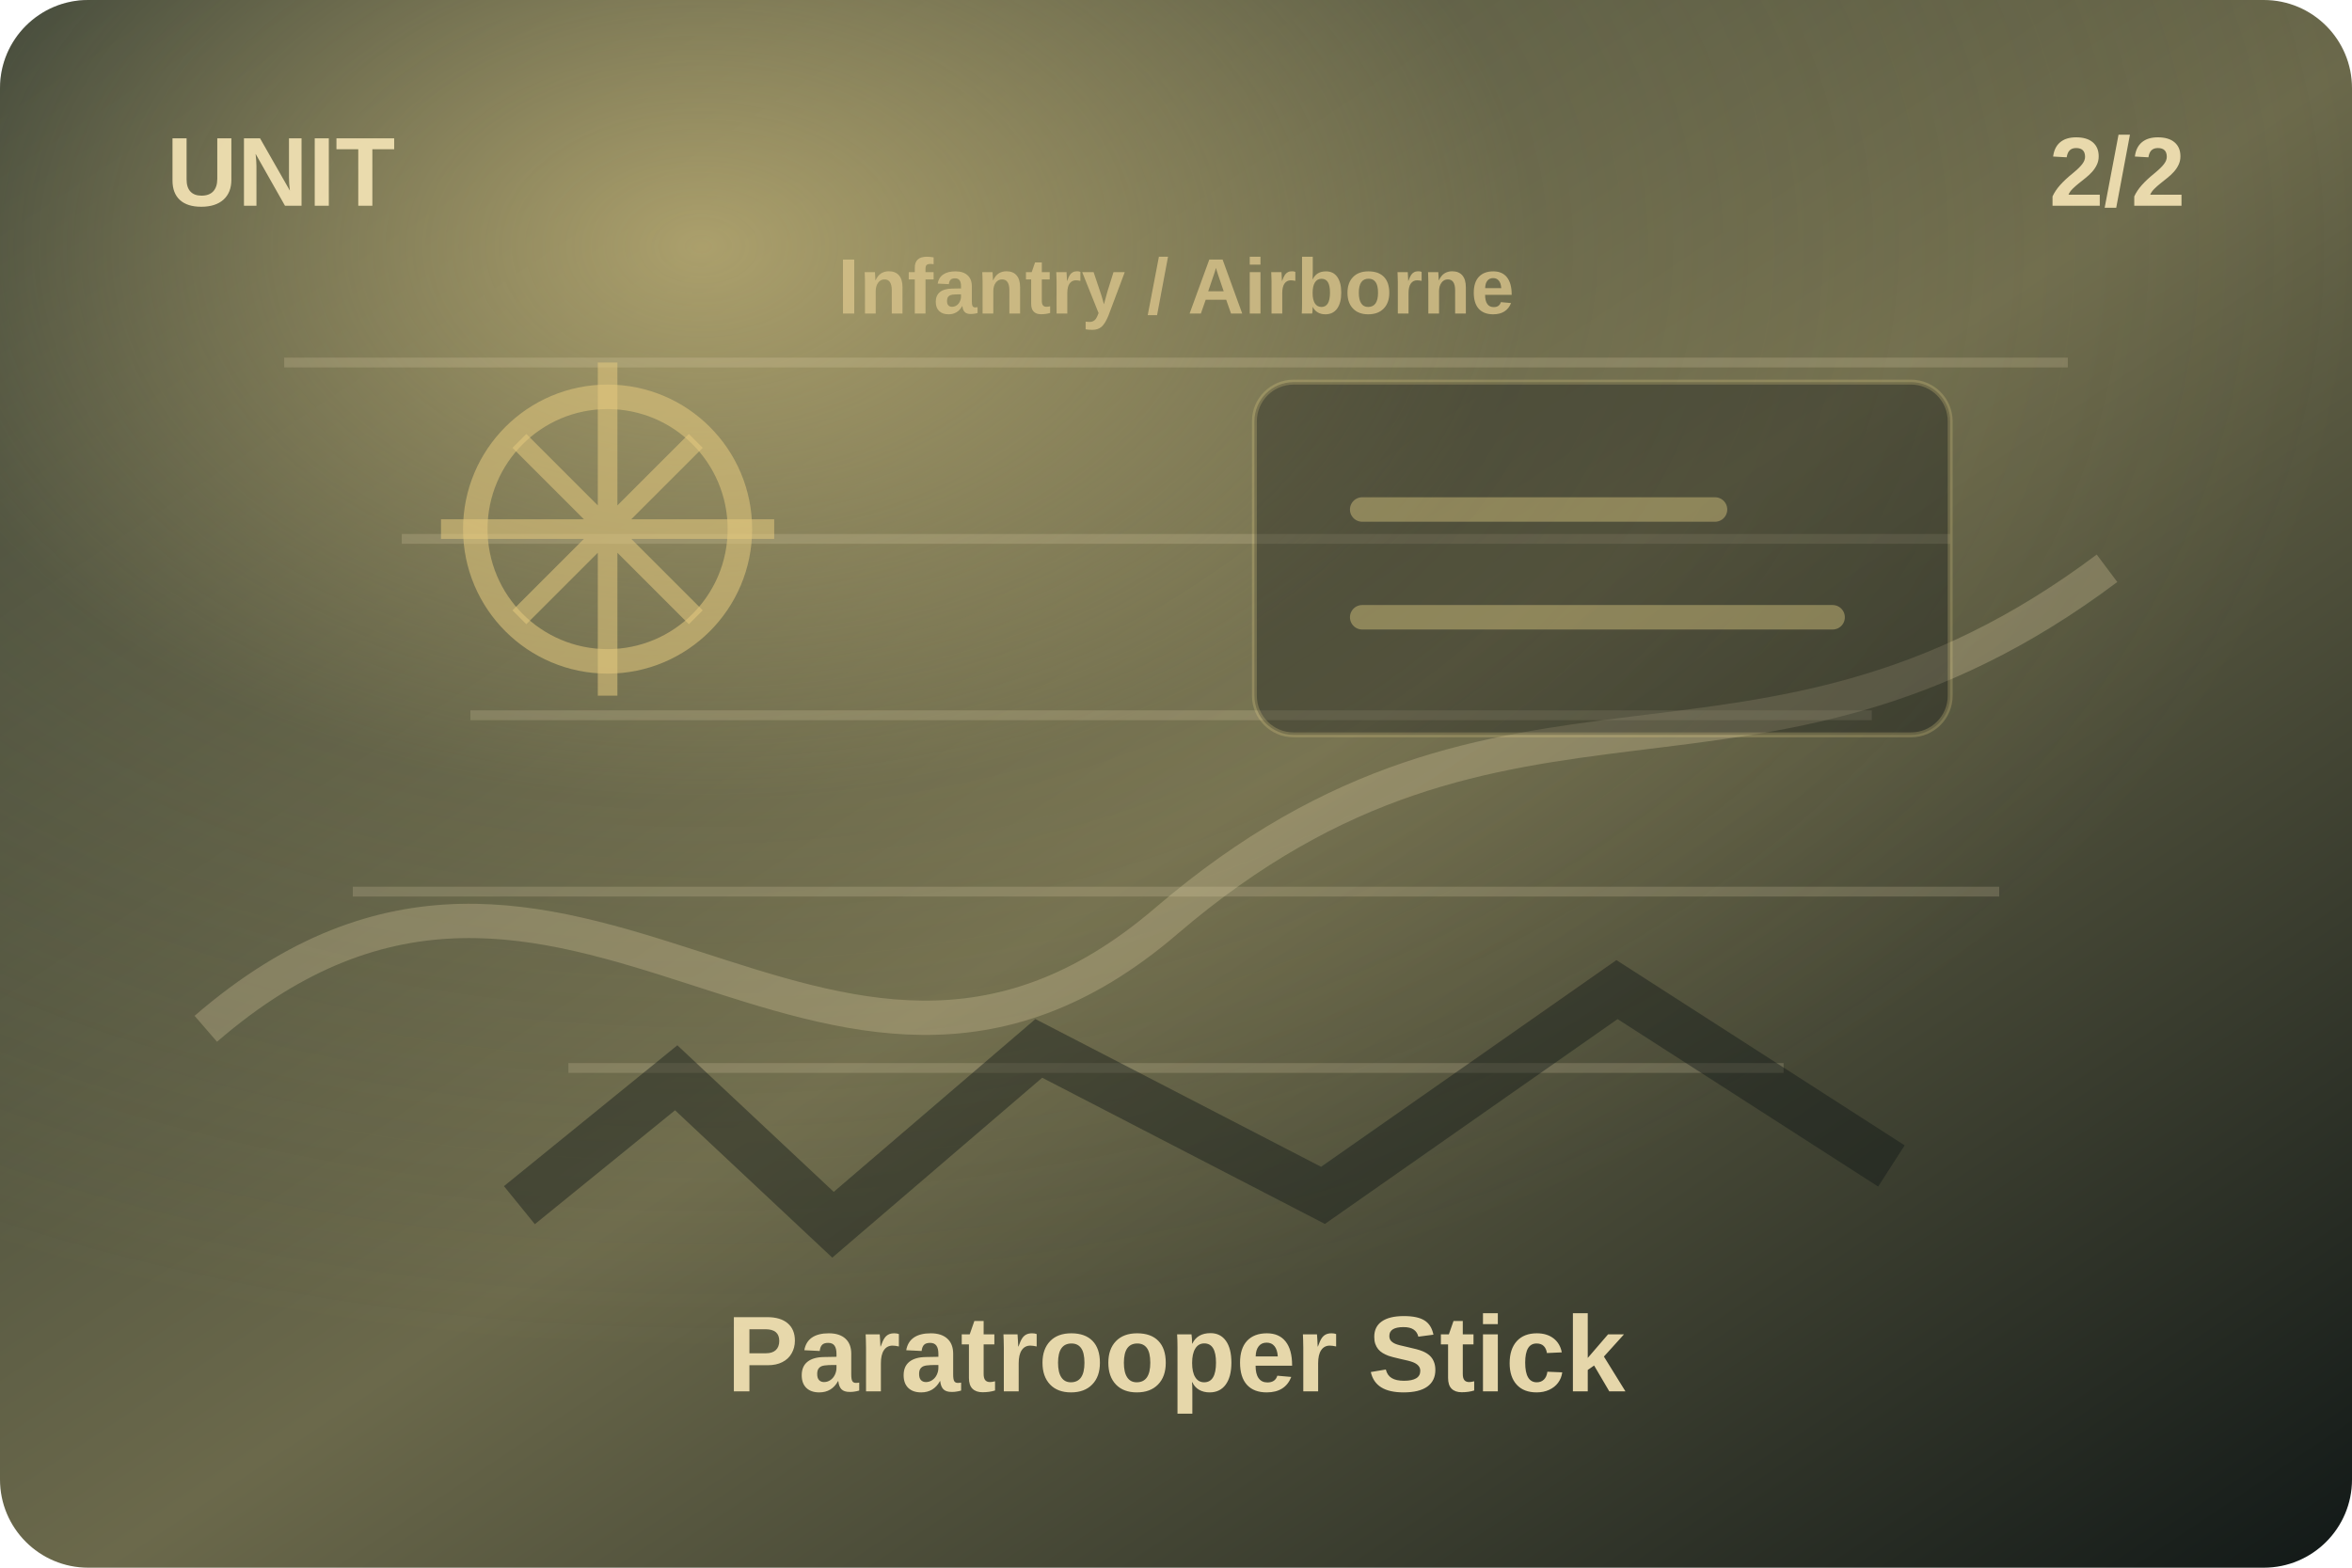
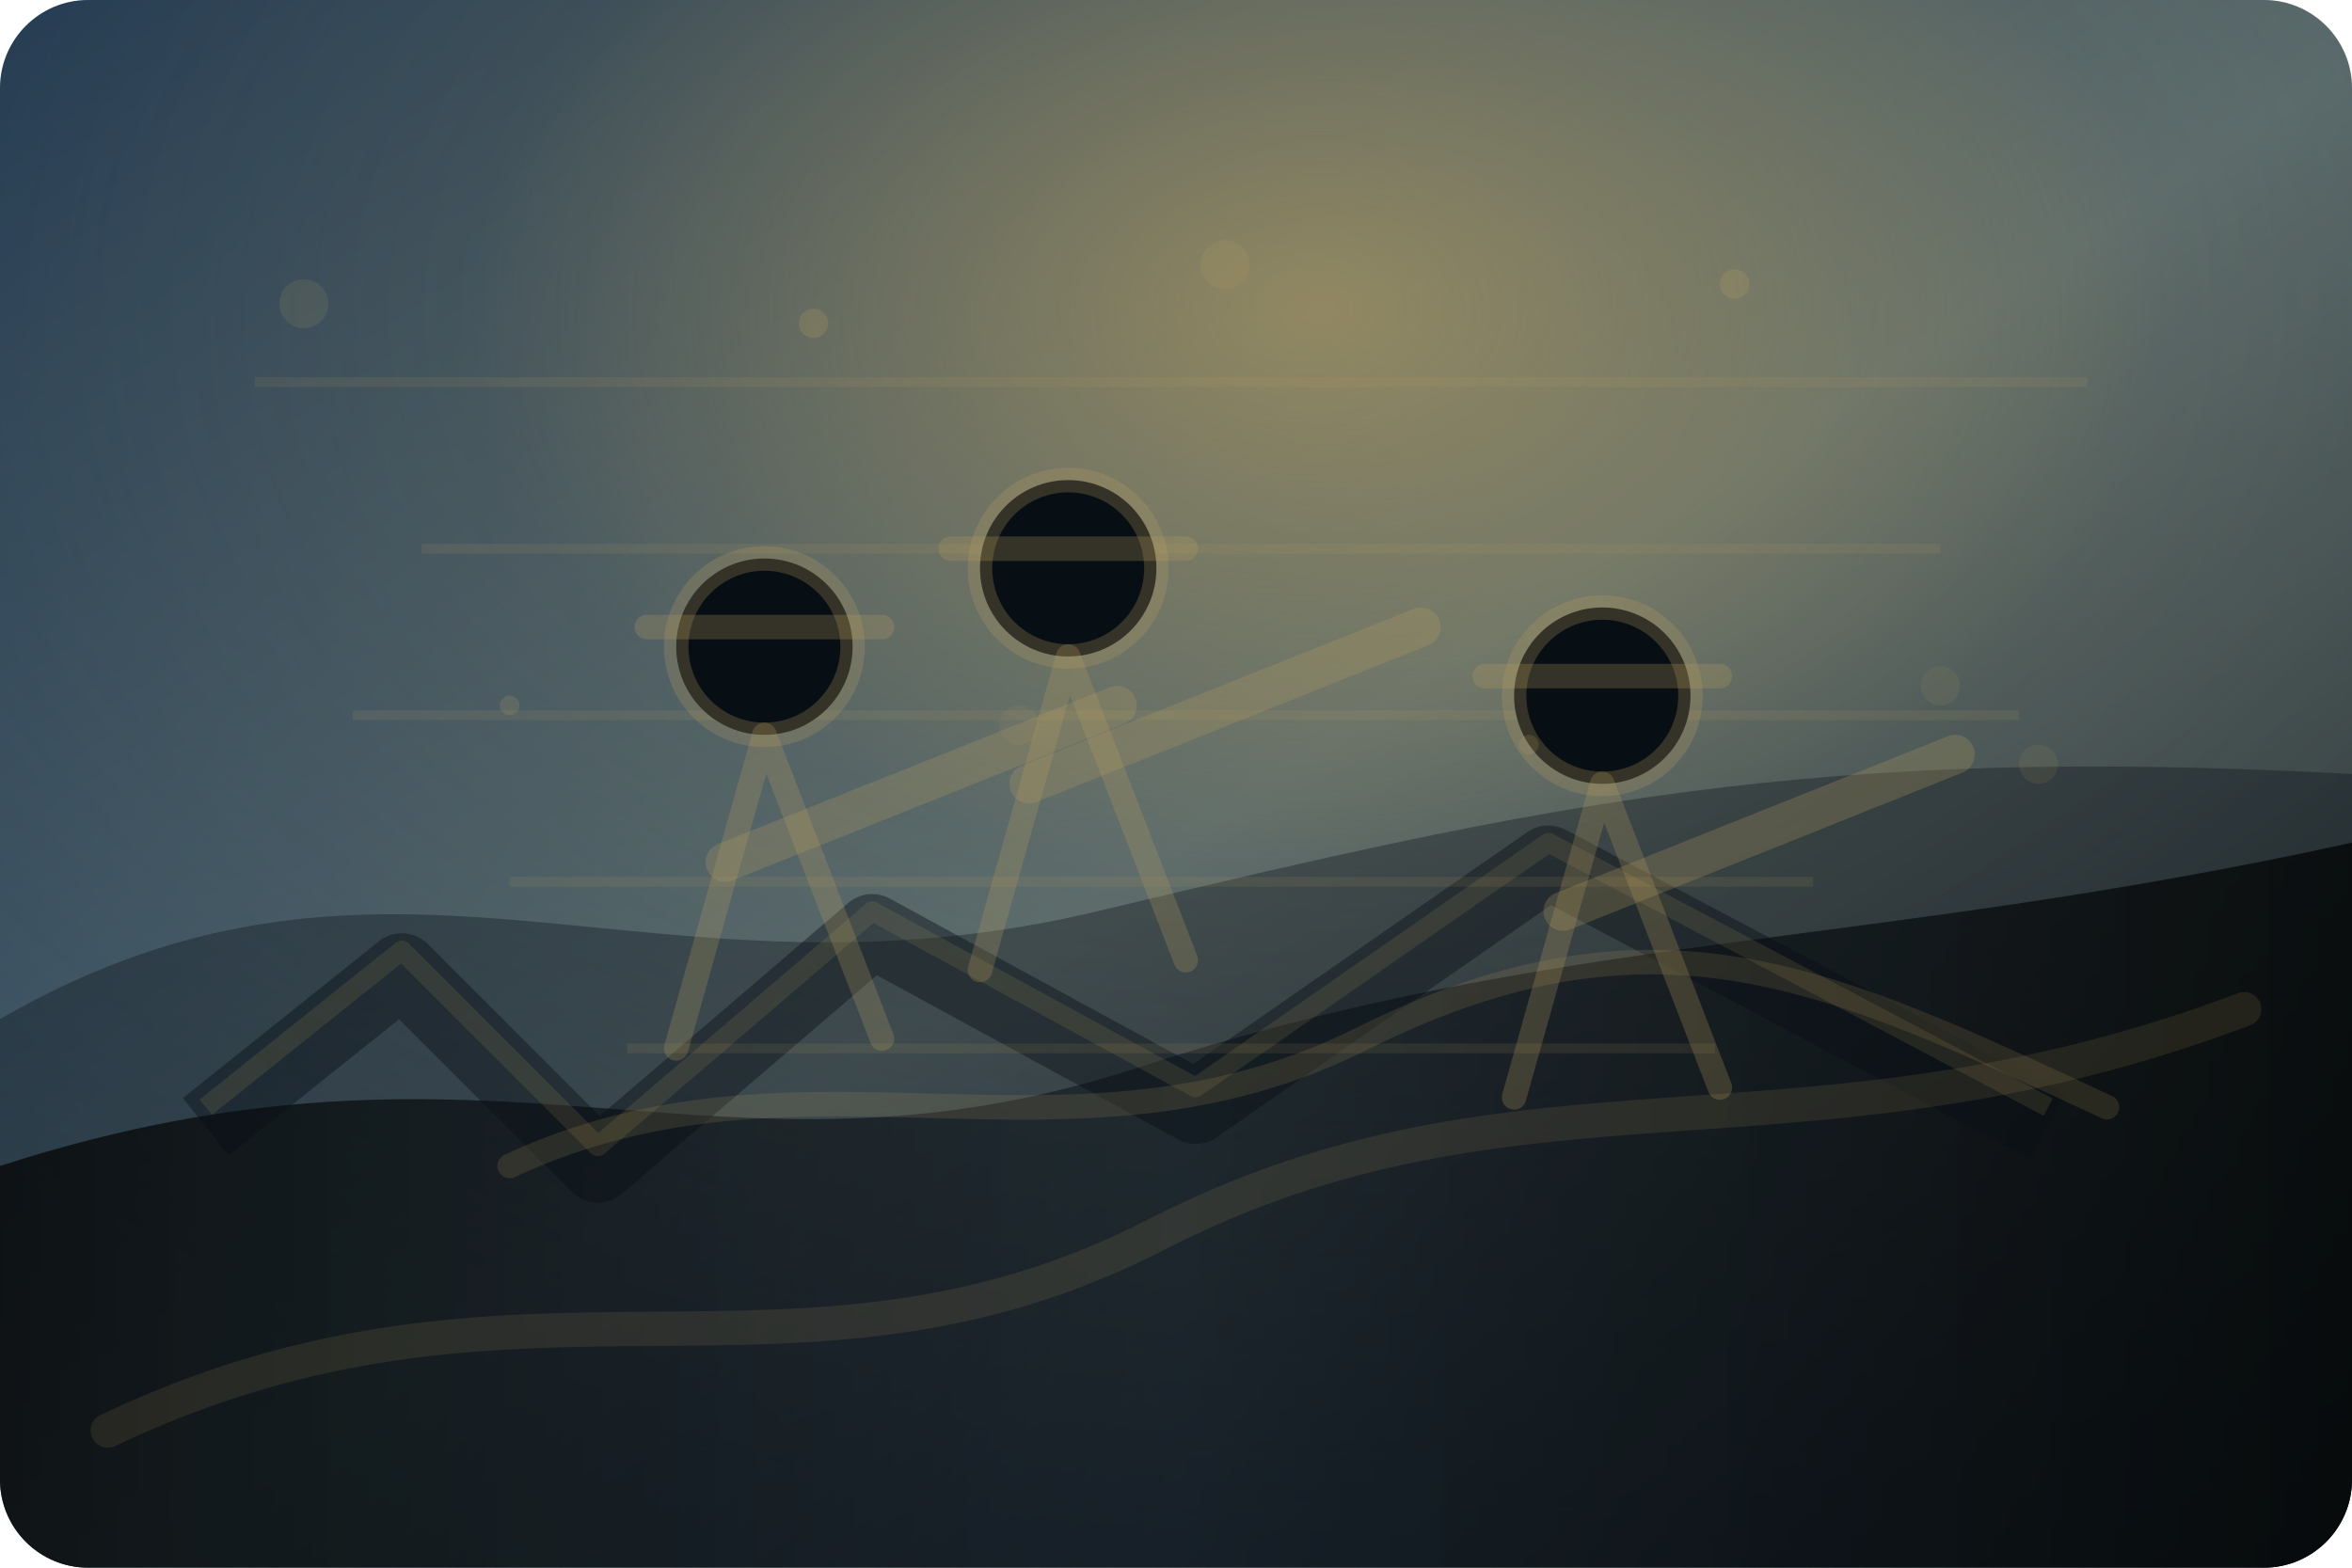
- <svg xmlns="http://www.w3.org/2000/svg" width="480" height="320" viewBox="0 0 480 320" role="img" aria-label="Paratrooper Stick placeholder art">
+ <svg xmlns="http://www.w3.org/2000/svg" width="480" height="320" viewBox="0 0 480 320" role="img" aria-label="Paratrooper Stick card art">
  <defs>
    <linearGradient id="bg" x1="0" x2="1" y1="0" y2="1">
-       <stop offset="0" stop-color="#26312d" />
-       <stop offset="0.52" stop-color="#6b694b" />
-       <stop offset="1" stop-color="#111817" />
+       <stop offset="0" stop-color="#1b3858" />
+       <stop offset="0.52" stop-color="#546b76" />
+       <stop offset="1" stop-color="#101820" />
    </linearGradient>
-     <radialGradient id="lamp" cx="30%" cy="16%" r="70%">
-       <stop offset="0" stop-color="#ead48a" stop-opacity="0.62" />
-       <stop offset="0.5" stop-color="#ead48a" stop-opacity="0.13" />
-       <stop offset="1" stop-color="#ead48a" stop-opacity="0" />
+     <radialGradient id="lamp" cx="56%" cy="20%" r="78%">
+       <stop offset="0" stop-color="#c8ad68" stop-opacity="0.68" />
+       <stop offset="0.46" stop-color="#c8ad68" stop-opacity="0.16" />
+       <stop offset="1" stop-color="#c8ad68" stop-opacity="0" />
    </radialGradient>
+     <linearGradient id="ground" x1="0" x2="1" y1="0" y2="0">
+       <stop offset="0" stop-color="#070a0a" stop-opacity="0.82" />
+       <stop offset="0.5" stop-color="#101820" stop-opacity="0.58" />
+       <stop offset="1" stop-color="#070a0a" stop-opacity="0.88" />
+     </linearGradient>
+     <filter id="grain">
+       <feTurbulence baseFrequency="0.72" numOctaves="2" seed="31" type="fractalNoise" />
+       <feColorMatrix type="saturate" values="0" />
+       <feComponentTransfer>
+         <feFuncA type="table" tableValues="0 0.18" />
+       </feComponentTransfer>
+       <feBlend mode="overlay" in2="SourceGraphic" />
+     </filter>
+     <clipPath id="round">
+       <rect width="480" height="320" rx="18" />
+     </clipPath>
  </defs>
-   <rect width="480" height="320" rx="18" fill="url(#bg)" />
-   <rect width="480" height="320" rx="18" fill="url(#lamp)" />
-   <path d="M42 210 C116 146 168 248 238 188 S358 170 430 116" fill="none" stroke="#f0ddb0" stroke-width="7" stroke-opacity="0.26" />
-   <path d="M58 74 H422 M82 110 H398 M96 146 H382 M72 182 H408 M116 218 H364" stroke="#f8e8bd" stroke-width="2" stroke-opacity="0.18" />
-   <path d="M106 246 L138 220 L170 250 L212 214 L270 244 L330 202 L386 238" fill="none" stroke="#101617" stroke-width="10" stroke-opacity="0.42" />
-   <circle cx="124" cy="108" r="27" fill="none" stroke="#e3c87e" stroke-width="5" stroke-opacity="0.55" />
-   <path d="M124 74 V142 M90 108 H158 M106 90 L142 126 M142 90 L106 126" stroke="#e3c87e" stroke-width="4" stroke-opacity="0.55" />
-   <rect x="256" y="78" width="142" height="72" rx="8" fill="#0b1112" fill-opacity="0.34" stroke="#ead48a" stroke-opacity="0.24" />
-   <path d="M278 126 H374 M278 104 H350" stroke="#ead48a" stroke-width="5" stroke-linecap="round" stroke-opacity="0.4" />
-   <text x="240" y="284" text-anchor="middle" font-family="Arial, sans-serif" font-size="22" font-weight="700" fill="#f3e3b4" opacity="0.92">Paratrooper Stick</text>
-   <text x="34" y="42" font-family="Arial, sans-serif" font-size="20" font-weight="700" fill="#f3e3b4" opacity="0.92">UNIT</text>
-   <text x="446" y="42" text-anchor="end" font-family="Arial, sans-serif" font-size="20" font-weight="700" fill="#f3e3b4" opacity="0.92">2/2</text>
-   <text x="240" y="64" text-anchor="middle" font-family="Arial, sans-serif" font-size="16" font-weight="700" fill="#d7c28a" opacity="0.82">Infantry / Airborne</text>
+   <g clip-path="url(#round)">
+     <rect width="480" height="320" fill="url(#bg)" />
+     <rect width="480" height="320" fill="url(#lamp)" />
+     <path d="M0 208 C80 162 132 208 224 186 S370 152 480 158 V320 H0 Z" fill="#091016" opacity="0.34" />
+     <path d="M0 238 C102 205 146 246 232 218 S380 194 480 172 V320 H0 Z" fill="url(#ground)" />
+     <path d="M42 230 L82 198 L122 238 L178 190 L244 226 L316 176 L418 230" fill="none" stroke="#091016" stroke-width="15" stroke-linejoin="round" stroke-opacity="0.42" />
+     <path d="M42 226 L82 194 L122 234 L178 186 L244 222 L316 172 L418 226" fill="none" stroke="#c8ad68" stroke-width="4" stroke-linejoin="round" stroke-opacity="0.14" />
+     <path d="M52 78 H426 M86 112 H396 M72 146 H412 M104 180 H370 M128 214 H350" stroke="#c8ad68" stroke-width="2" stroke-opacity="0.12" />
+     <g fill="#091016" stroke="#c8ad68" stroke-opacity="0.25" stroke-width="5" stroke-linecap="round" stroke-linejoin="round">
+       <circle cx="156" cy="132" r="18" />
+       <path d="M132 128 H180" fill="none" />
+       <path d="M156 150 L138 214 M156 150 L180 212" fill="none" />
+       <path d="M148 176 L228 144" fill="none" stroke-width="8" />
+       <circle cx="218" cy="116" r="18" />
+       <path d="M194 112 H242" fill="none" />
+       <path d="M218 134 L200 198 M218 134 L242 196" fill="none" />
+       <path d="M210 160 L290 128" fill="none" stroke-width="8" />
+       <circle cx="327" cy="142" r="18" />
+       <path d="M303 138 H351" fill="none" />
+       <path d="M327 160 L309 224 M327 160 L351 222" fill="none" />
+       <path d="M319 186 L399 154" fill="none" stroke-width="8" />
+       <path d="M104 238 C164 210 218 242 278 212 S374 200 430 226" fill="none" stroke="#c8ad68" stroke-width="5" stroke-opacity="0.16" />
+     </g>
+     <circle cx="396" cy="140" r="4" fill="#c8ad68" opacity="0.1" />
+     <circle cx="250" cy="54" r="5" fill="#c8ad68" opacity="0.14" />
+     <circle cx="104" cy="144" r="2" fill="#c8ad68" opacity="0.18" />
+     <circle cx="354" cy="58" r="3" fill="#c8ad68" opacity="0.22" />
+     <circle cx="208" cy="148" r="4" fill="#c8ad68" opacity="0.1" />
+     <circle cx="62" cy="62" r="5" fill="#c8ad68" opacity="0.14" />
+     <circle cx="312" cy="152" r="2" fill="#c8ad68" opacity="0.18" />
+     <circle cx="166" cy="66" r="3" fill="#c8ad68" opacity="0.22" />
+     <circle cx="416" cy="156" r="4" fill="#c8ad68" opacity="0.1" />
+     <rect width="480" height="320" fill="#000" opacity="0.08" filter="url(#grain)" />
+     <path d="M22 292 C106 252 162 290 236 252 S368 240 458 206" fill="none" stroke="#c8ad68" stroke-width="7" stroke-linecap="round" stroke-opacity="0.12" />
+   </g>
</svg>
